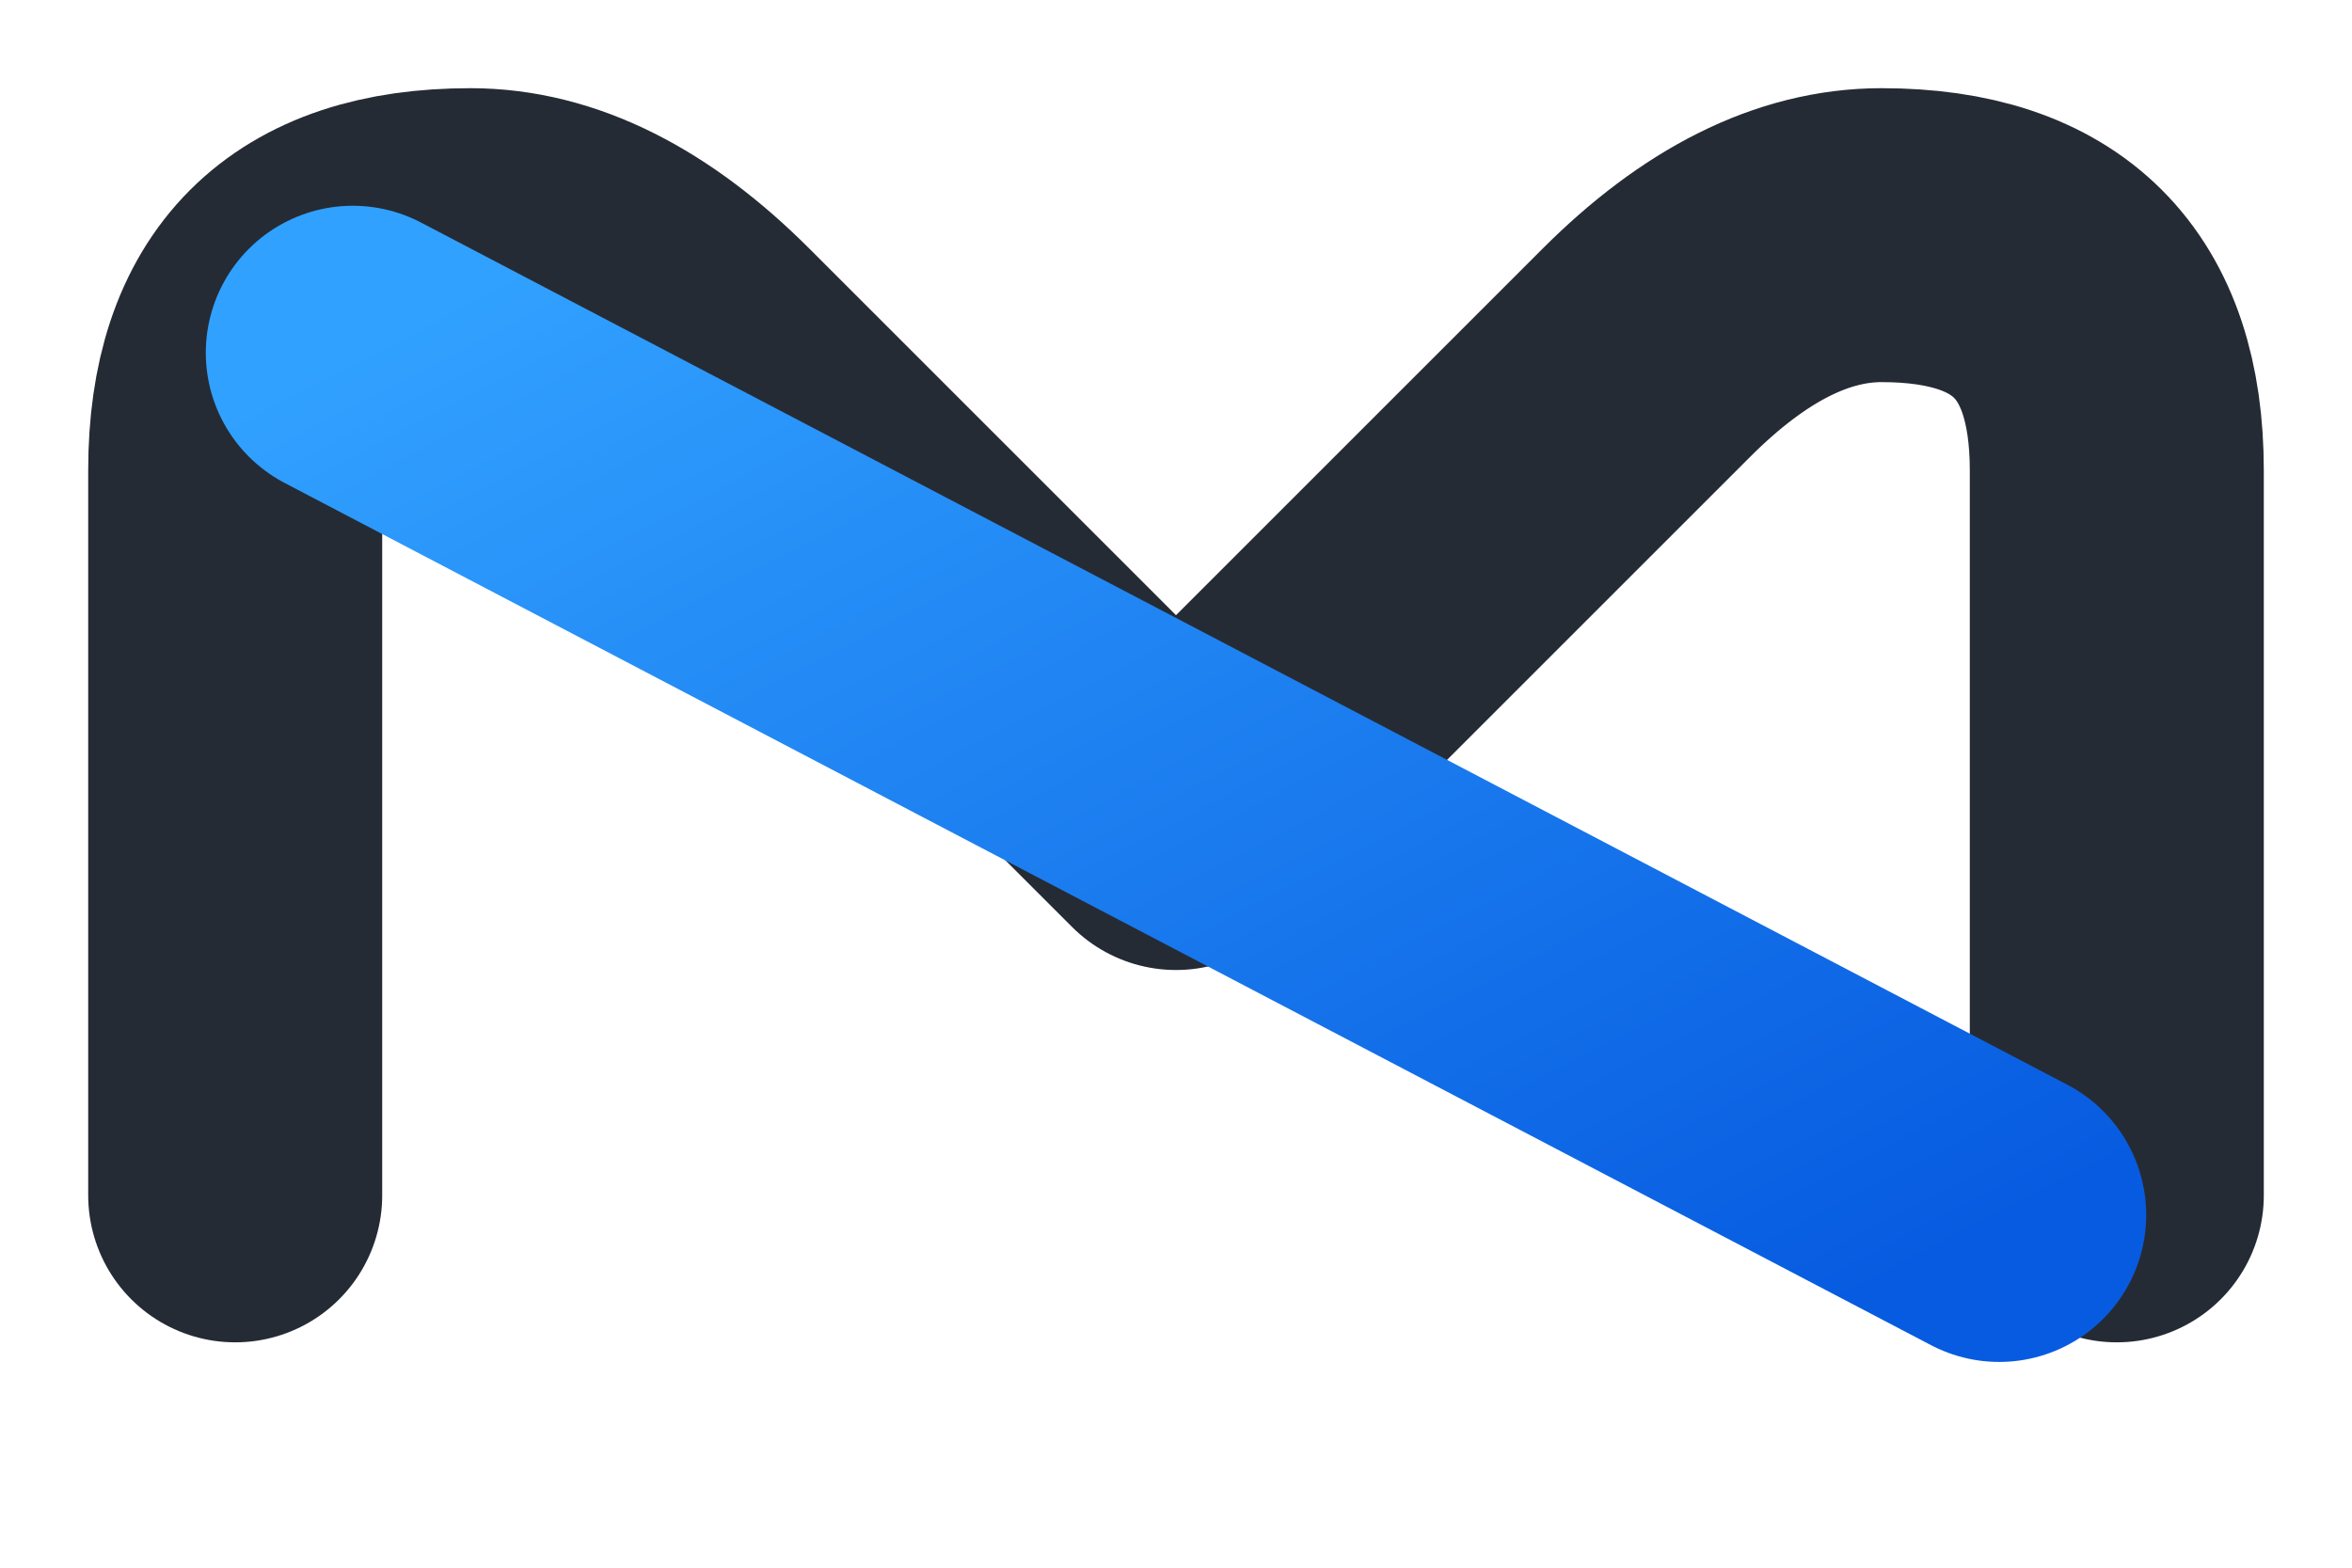
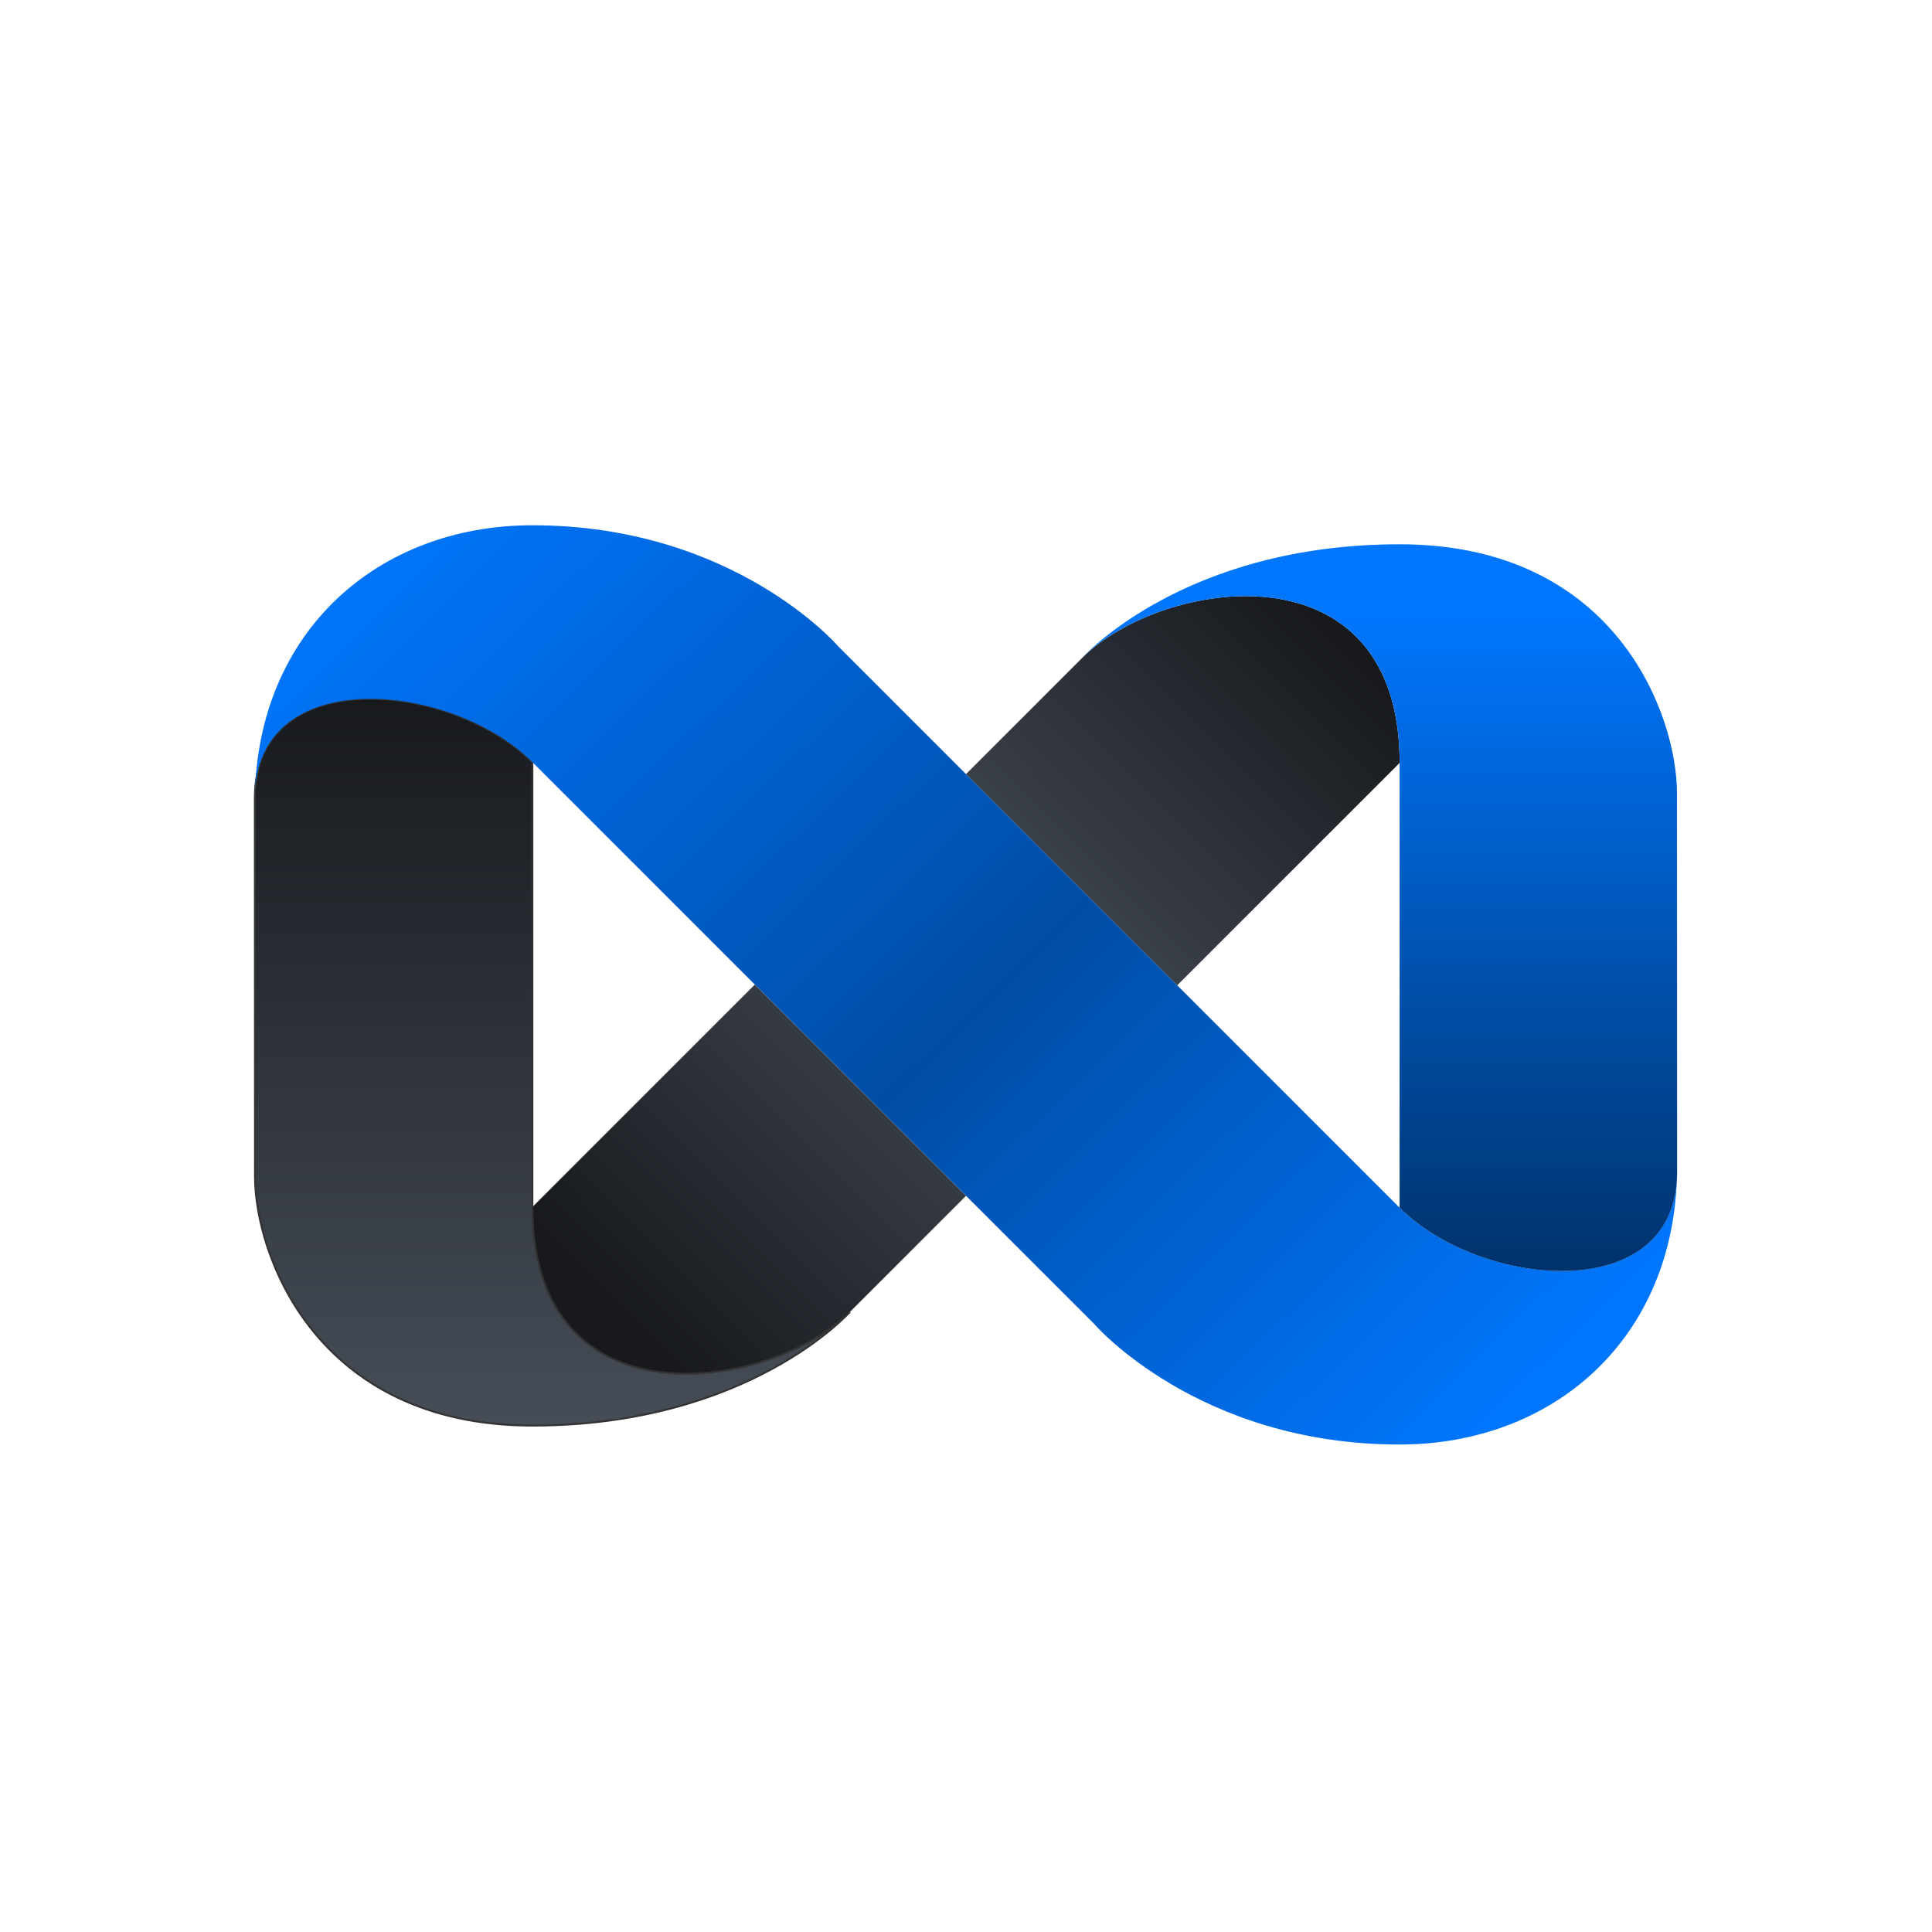
- <svg xmlns="http://www.w3.org/2000/svg" viewBox="0 0 120 80">
+ <svg xmlns="http://www.w3.org/2000/svg" id="Livello_4" data-name="Livello 4" viewBox="0 0 250 250">
  <defs>
-     <linearGradient id="b" x1="0" y1="0" x2="1" y2="1">
-       <stop offset="0" stop-color="#31a1ff" />
-       <stop offset="1" stop-color="#075be0" />
+     <linearGradient id="Sfumatura_senza_nome_402" data-name="Sfumatura senza nome 402" x1="81.32" y1="170.88" x2="171.38" y2="81.34" gradientUnits="userSpaceOnUse">
+       <stop offset="0" stop-color="#17191d" />
+       <stop offset=".51" stop-color="#464d57" />
+       <stop offset="1" stop-color="#17191d" />
+     </linearGradient>
+     <linearGradient id="Sfumatura_senza_nome_386" data-name="Sfumatura senza nome 386" x1="71.48" y1="183.96" x2="71.48" y2="89.92" gradientUnits="userSpaceOnUse">
+       <stop offset="0" stop-color="#464d57" />
+       <stop offset="1" stop-color="#17191d" />
+     </linearGradient>
+     <linearGradient id="Sfumatura_senza_nome_259" data-name="Sfumatura senza nome 259" x1="57.99" y1="58.71" x2="186.45" y2="190.49" gradientUnits="userSpaceOnUse">
+       <stop offset="0" stop-color="#0076fd" />
+       <stop offset=".54" stop-color="#004da5" />
+       <stop offset="1" stop-color="#0076fd" />
+     </linearGradient>
+     <linearGradient id="Sfumatura_senza_nome_19" data-name="Sfumatura senza nome 19" x1="178.52" y1="173.5" x2="178.52" y2="79.46" gradientUnits="userSpaceOnUse">
+       <stop offset="0" stop-color="#002b5c" />
+       <stop offset="1" stop-color="#0076fd" />
    </linearGradient>
  </defs>
-   <path d="M12 61V24Q12 12 24 12Q30 12 36 18L60 42L84 18Q90 12 96 12Q108 12 108 24V61" fill="none" stroke="#252b34" stroke-width="15" stroke-linecap="round" stroke-linejoin="round" />
-   <path d="M18 18L102 62" fill="none" stroke="url(#b)" stroke-width="15" stroke-linecap="round" />
+   <path d="M125,100.17l27.33,27.33s28.78-28.78,28.78-28.78c0-28.61-30.77-23.89-41.09-13.57l-15.03,15.03.02,54.55-15.03,15.03c-10.32,10.32-41.09,15.04-41.09-13.57,0,0,28.78-28.78,28.78-28.78l27.33,27.33" style="fill: url(#Sfumatura_senza_nome_402);" />
+   <path d="M109.98,169.75s-13.03,14.72-41.09,14.72-35.89-22.19-35.89-32.19l-.02-49.05c.02-17.49,25.45-15.07,35.91-4.61v57.56c0,28.61,30.77,23.89,41.09,13.57Z" style="fill: url(#Sfumatura_senza_nome_386); stroke: #333; stroke-miterlimit: 10; stroke-width: .25px;" />
+   <path d="M108.45,83.62h0s-13.43-15.65-39.56-15.65c-19.93,0-35.61,13.7-35.91,35.26.02-17.49,25.45-15.07,35.91-4.61l28.78,28.78,43.87,43.87s13.43,15.65,39.56,15.65c19.93,0,35.61-13.7,35.91-35.26-.02,17.49-25.45,15.07-35.91,4.61-24.22-24.22-48.44-48.44-72.66-72.66Z" style="fill: url(#Sfumatura_senza_nome_259);" />
+   <path d="M140.02,85.15s13.03-14.72,41.09-14.72,35.89,22.19,35.89,32.19l.02,49.05c-.02,17.49-25.45,15.07-35.91,4.61,0,0,0-57.56,0-57.56,0-28.61-30.77-23.89-41.09-13.57Z" style="fill: url(#Sfumatura_senza_nome_19);" />
</svg>
